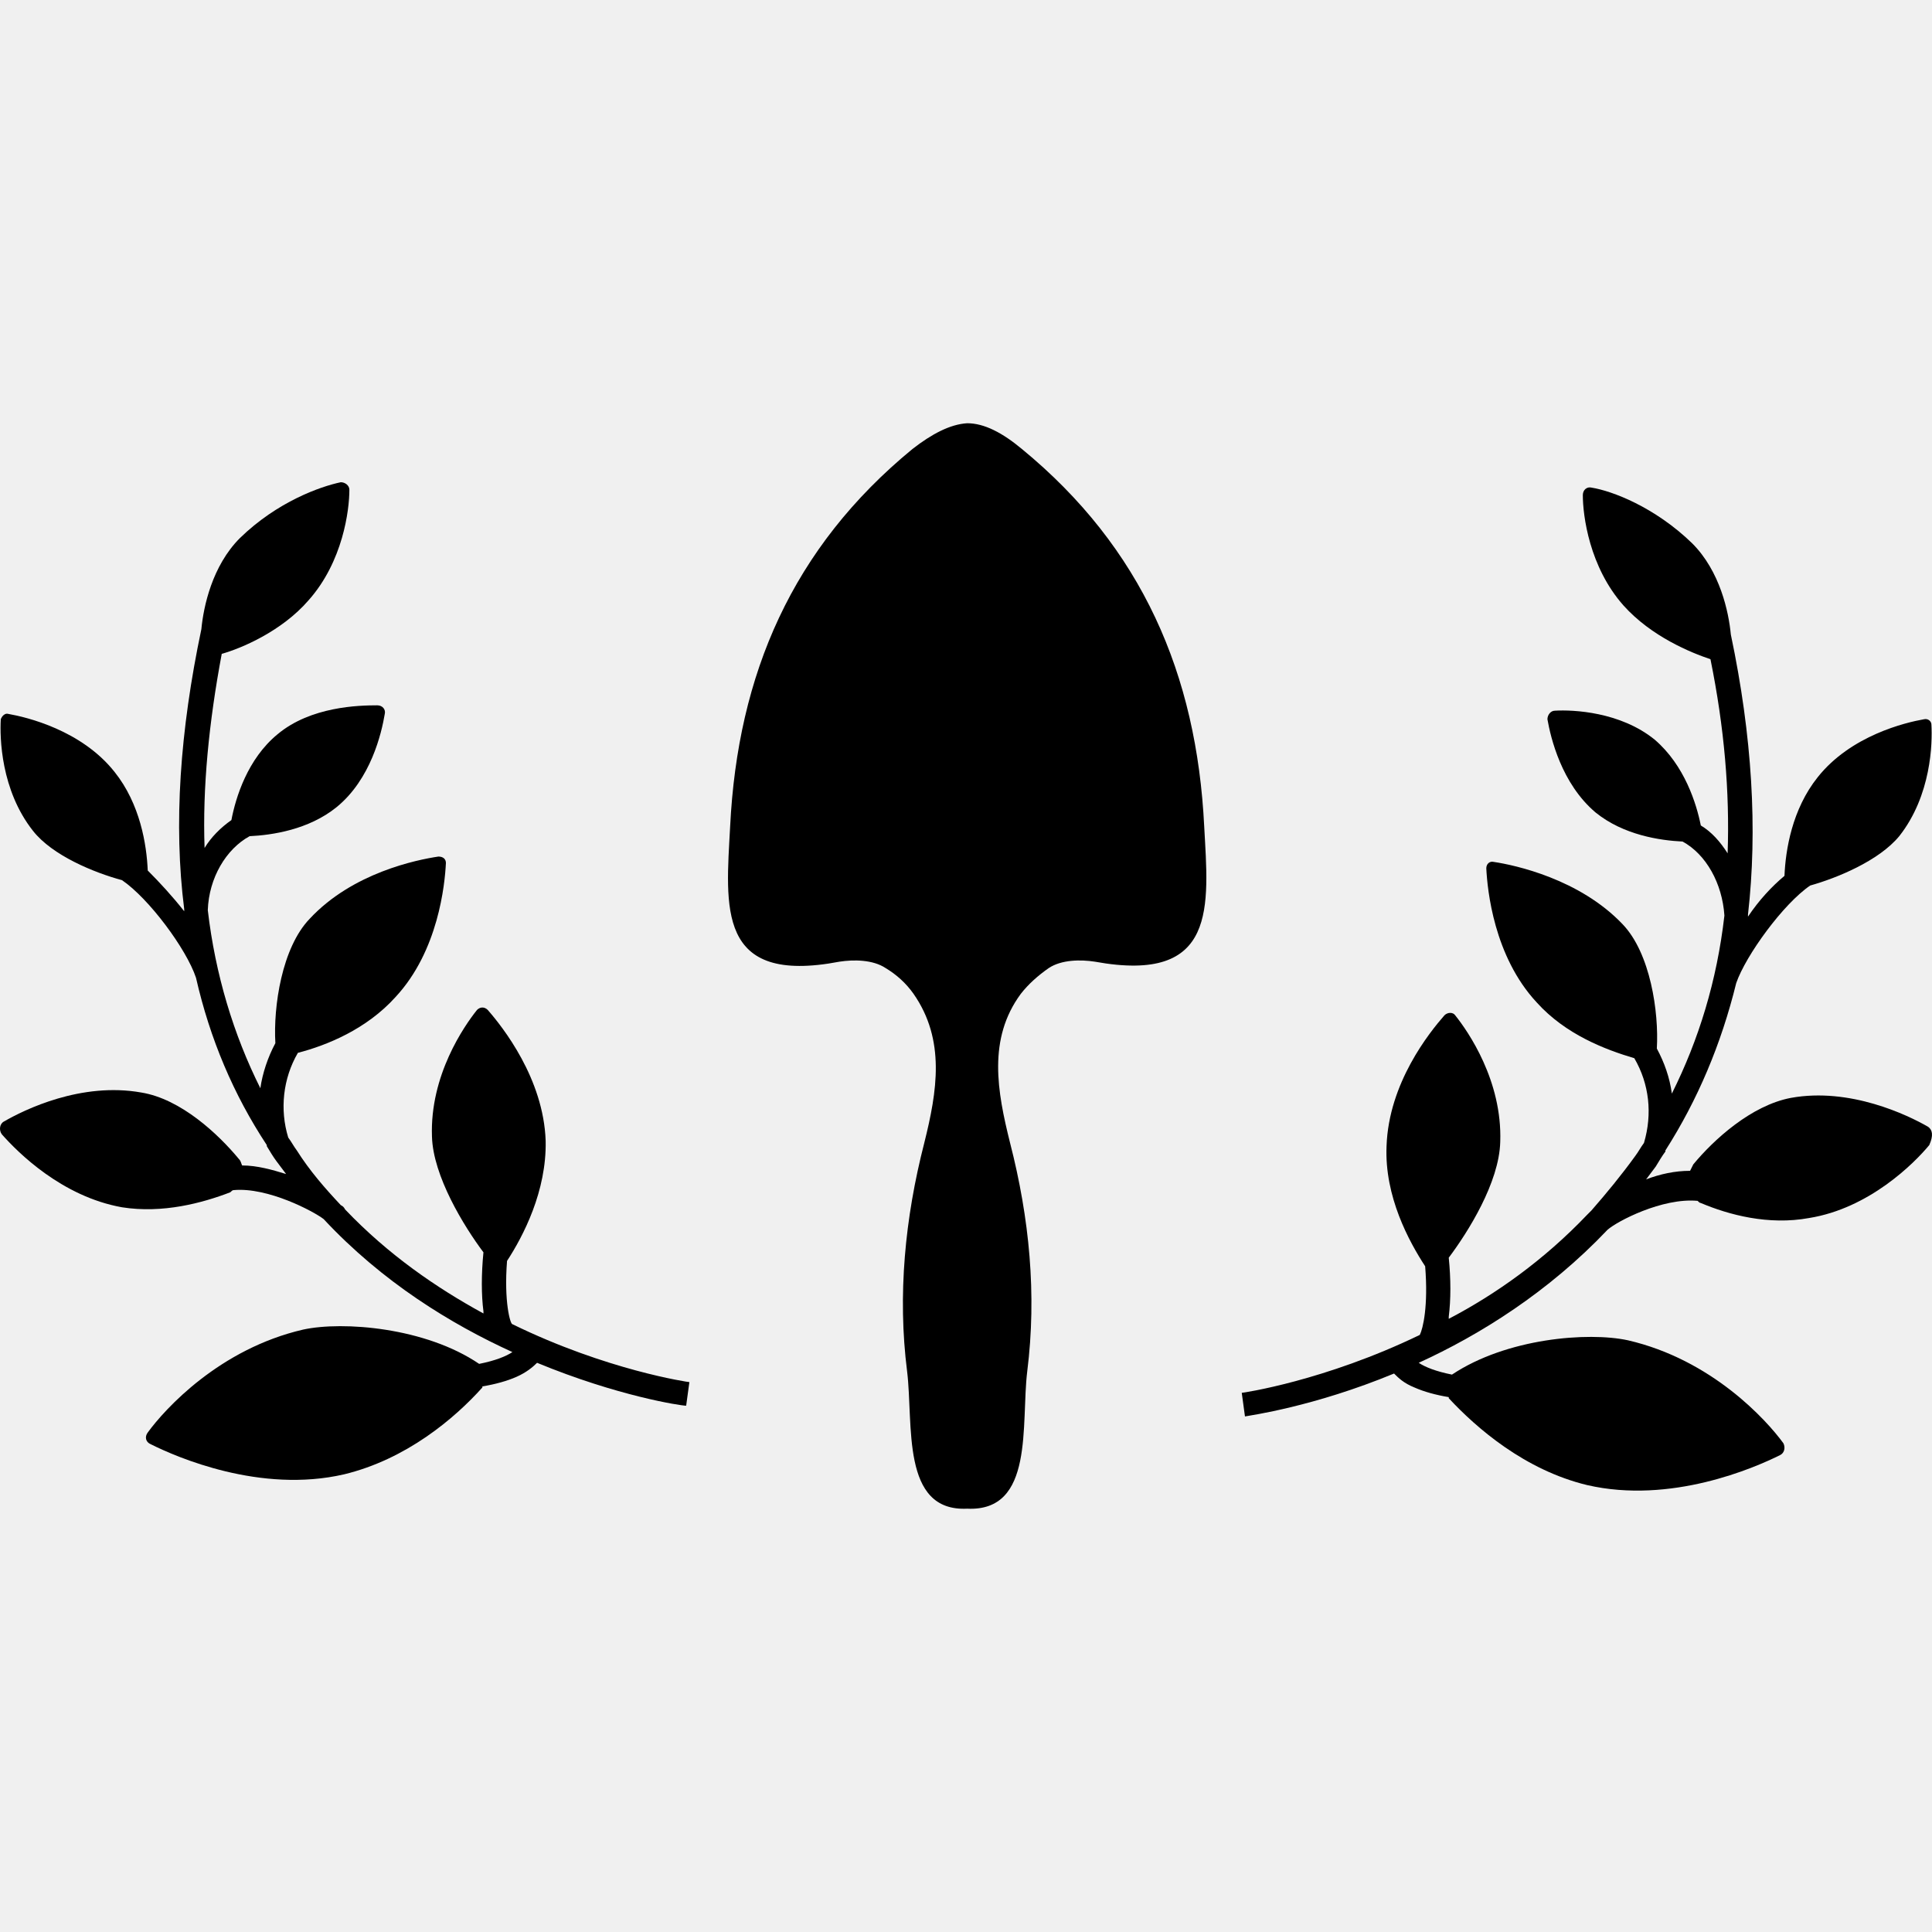
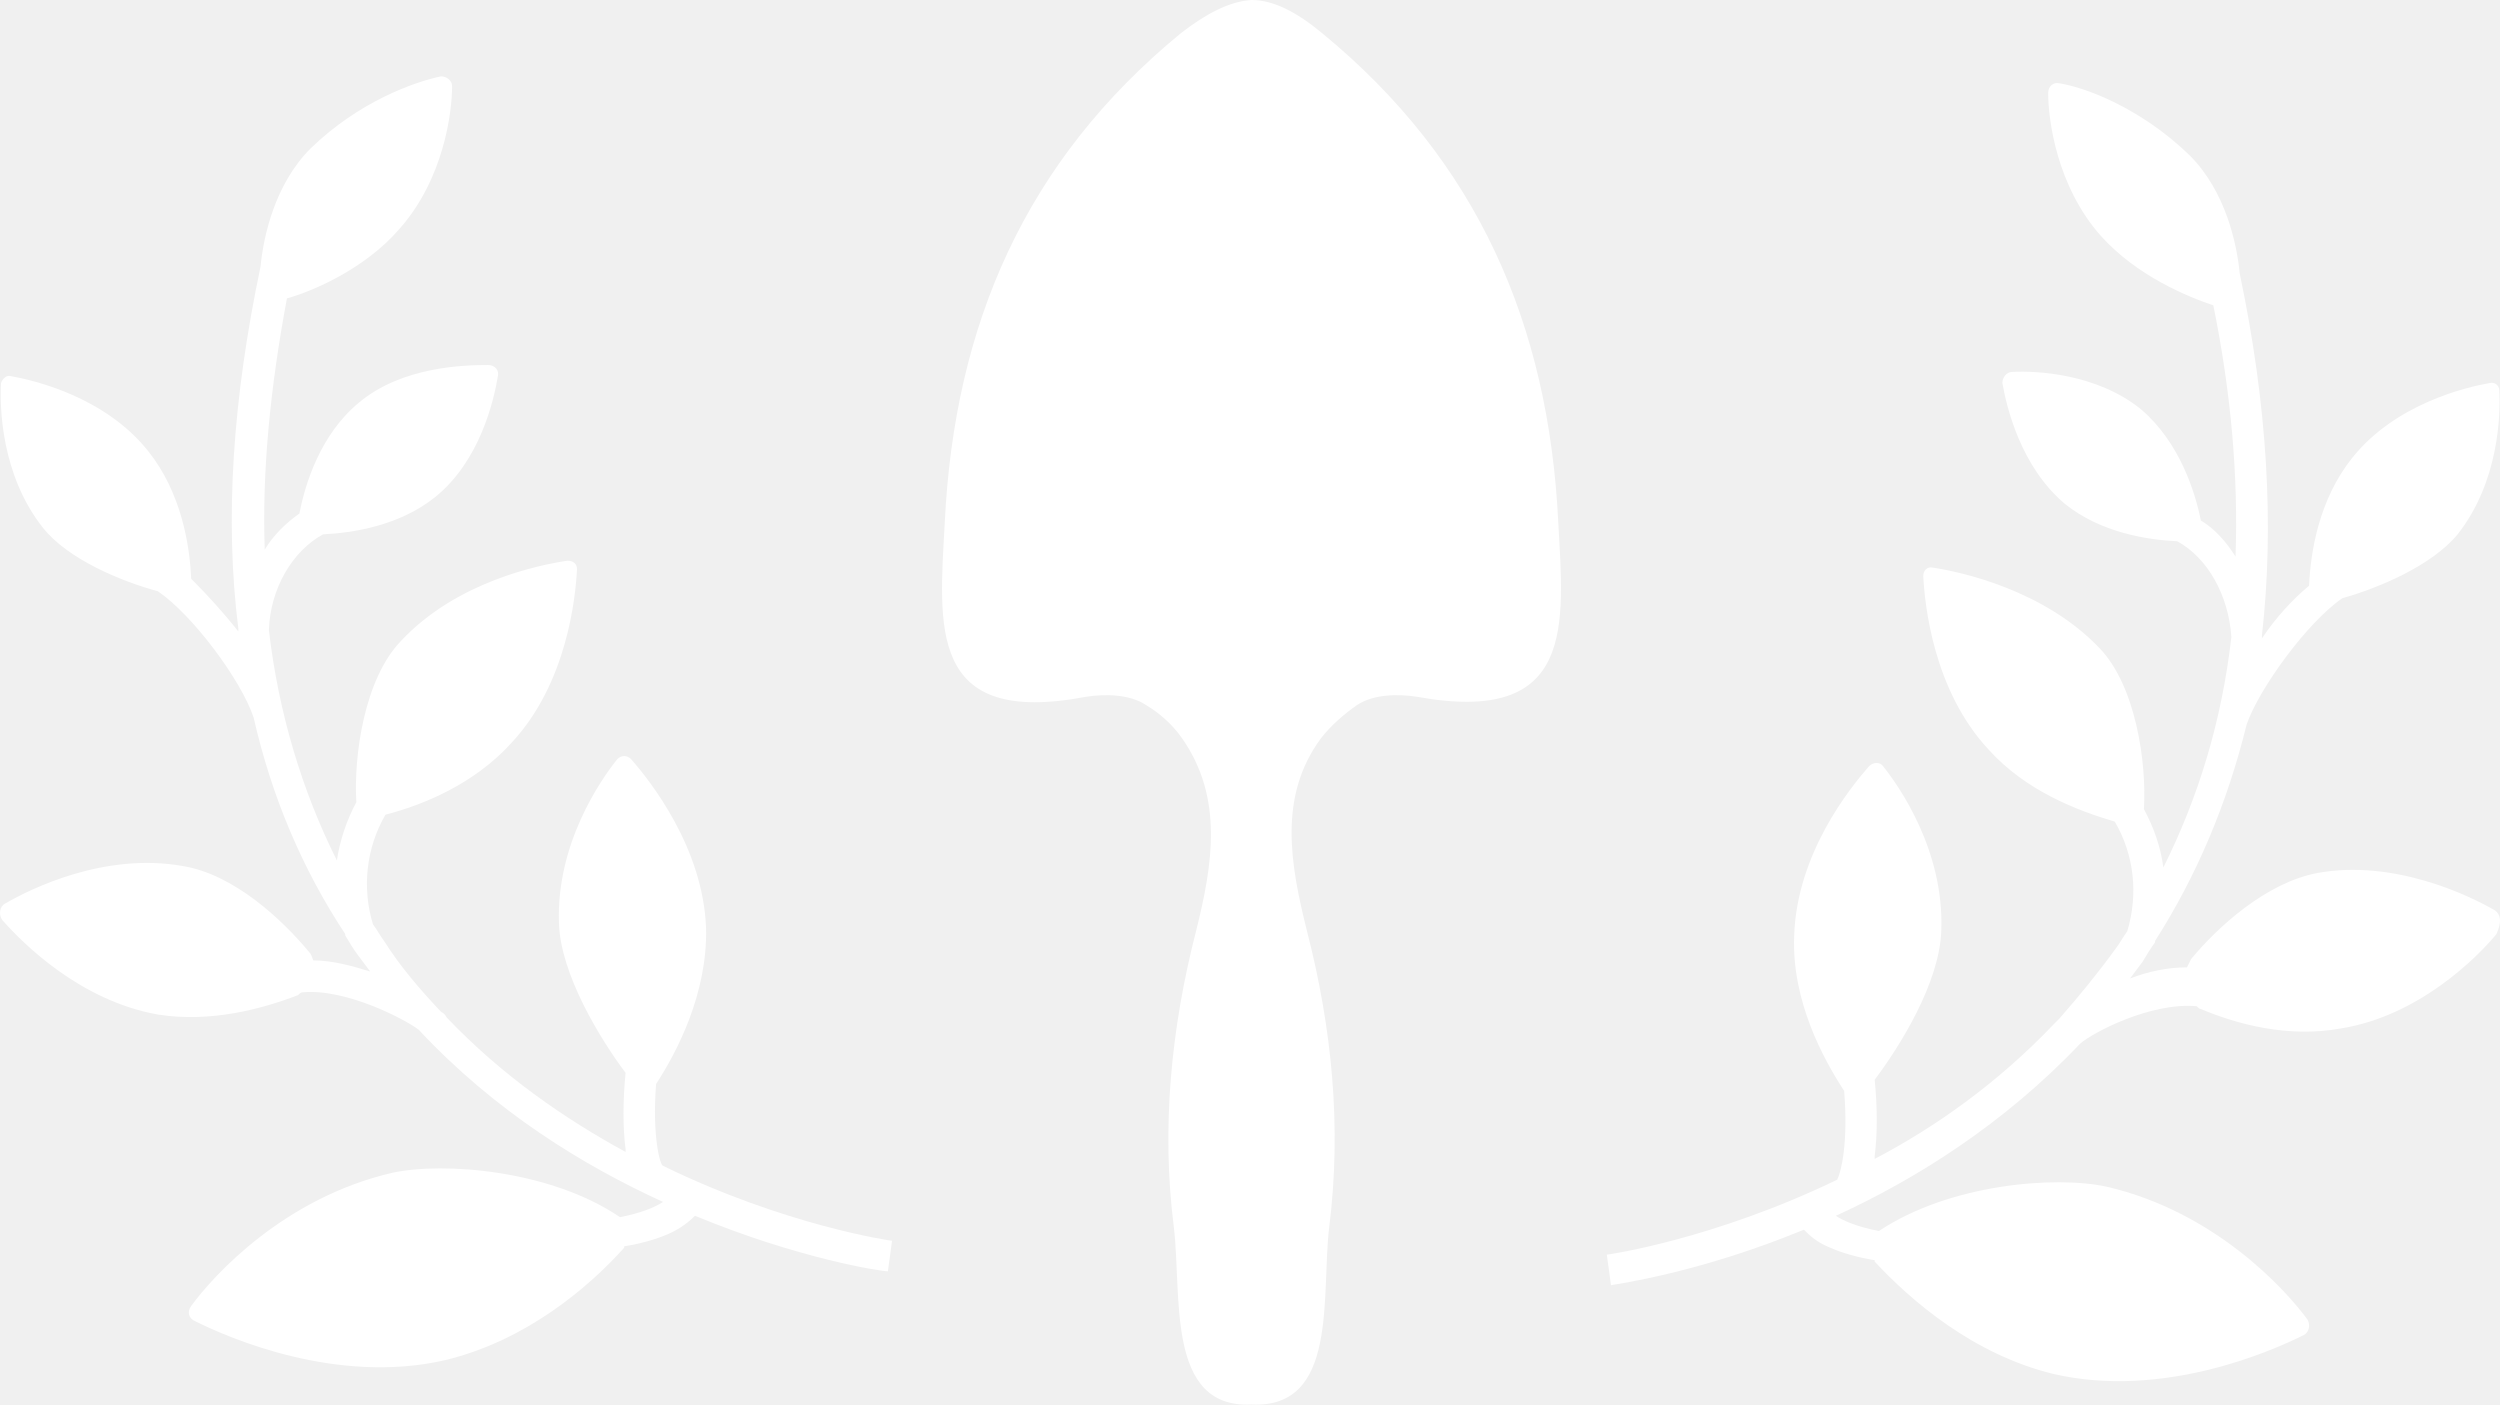
- <svg xmlns="http://www.w3.org/2000/svg" preserveAspectRatio="xMidYMid meet" data-bbox="10.326 50.3 180.129 101.208" width="200" height="200" viewBox="10.326 50.3 180.129 101.208" role="presentation" aria-hidden="true">
+ <svg xmlns="http://www.w3.org/2000/svg" preserveAspectRatio="xMidYMid meet" data-bbox="10.326 50.3 180.129 101.208" height="75" viewBox="10.326 50.3 180.129 101.208" role="presentation" aria-hidden="true" fill="#fff">
  <g>
    <path d="M105.6 52.7c-1.8-1.5-3.5-2.4-5.1-2.4-1.6.1-3.3 1-5.1 2.4-11.2 9.2-16.3 21-17 35.2-.4 7.5-1.3 14.8 10.2 12.6 1.3-.2 3.1-.2 4.3.6 1 .6 1.9 1.4 2.6 2.4 3 4.3 2.2 9.1 1 13.9-1.8 7-2.5 14.2-1.6 21.3.6 4.9-.6 13.1 5.6 12.8 6.3.3 5-7.9 5.6-12.8.9-7.2.2-14.3-1.6-21.3-1.2-4.8-2.1-9.7 1-13.9.7-.9 1.6-1.7 2.6-2.4 1.2-.8 3-.8 4.3-.6 11.5 2.1 10.6-5.2 10.2-12.6-.7-14.2-5.8-26-17-35.2z" />
    <path d="M57.6 128.4c1.5-2.3 3.7-6.5 3.6-11.2-.2-5.8-4-10.6-5.4-12.2-.3-.3-.7-.3-1 0-1.2 1.5-4.4 6.1-4.2 11.8.1 3.7 3 8.4 4.8 10.8-.2 2-.2 4 0 5.5v.2c-4.4-2.4-8.9-5.5-12.9-9.7-.1-.2-.2-.3-.4-.4-1.5-1.6-2.9-3.2-4.1-5.1-.3-.4-.5-.8-.8-1.2-.8-2.6-.5-5.5.9-7.9 2.7-.7 6.4-2.2 9.1-5.2 4-4.3 4.6-10.5 4.7-12.5 0-.4-.3-.6-.7-.6-2 .3-8 1.5-12 5.8-2.6 2.7-3.4 8.2-3.2 11.6-.7 1.3-1.2 2.8-1.4 4.2-2.5-5-4.2-10.6-4.9-16.6.1-3 1.7-5.7 3.9-6.9 2.1-.1 5.5-.6 8.1-2.7 3.2-2.6 4.2-6.9 4.5-8.7.1-.4-.2-.8-.7-.8-1.7 0-6.2.1-9.3 2.7-2.8 2.3-3.9 5.9-4.3 8-1 .7-1.9 1.6-2.5 2.6-.2-5.6.4-11.7 1.6-18.1 1.8-.5 5.6-2.1 8.1-5 3.2-3.6 3.8-8.4 3.8-10.3 0-.4-.4-.7-.8-.7-1.9.4-5.9 1.8-9.4 5.2-2.6 2.6-3.4 6.4-3.6 8.5-2 9.5-2.6 18.2-1.6 26.1v.2c-1.1-1.4-2.3-2.7-3.4-3.8-.1-2.4-.7-6.2-3.1-9.2-3.1-3.9-8.2-5.1-9.9-5.4-.3-.1-.6.2-.7.5-.1 1.7 0 6.6 3 10.4 1.8 2.3 5.7 3.9 8.3 4.6 2.5 1.7 6 6.4 6.9 9.1 1.3 5.7 3.5 10.9 6.6 15.6v.1c.3.5.6 1 .9 1.4l.9 1.2c-1.3-.4-2.7-.8-4.1-.8-.1-.2-.1-.4-.3-.6-1.9-2.3-5.4-5.6-9.1-6.2-5.6-1-10.9 1.6-12.8 2.7-.4.2-.5.8-.2 1.2 1.5 1.7 5.6 5.8 11.2 6.8 3.8.6 7.5-.4 10.1-1.4.1-.1.2-.2.3-.2 3.2-.3 7.5 2 8.4 2.7 5.5 5.9 11.9 9.8 17.6 12.4-.6.4-1.6.8-3.1 1.1-5-3.4-12.7-4-16.4-3.2-7.8 1.8-12.9 7.4-14.5 9.6-.3.4-.2.9.3 1.1 2.4 1.2 10.2 4.6 18 2.8 5.8-1.4 10.3-5.2 12.9-8.1v-.1c1.2-.2 2.3-.5 3.2-.9.9-.4 1.5-.9 1.9-1.3 7.5 3.1 13.4 4 13.9 4l.3-2.2c-.1 0-7.7-1.1-16.5-5.4-.2 0-.8-2.1-.5-5.9z" />
    <path d="M190.1 115.9c-1.9-1.1-7.3-3.7-12.8-2.7-3.7.7-7.2 3.9-9.1 6.2l-.3.6c-1.4 0-2.8.3-4.1.8l.9-1.2c.3-.5.6-1 .9-1.4v-.1c3-4.7 5.2-9.9 6.6-15.6.9-2.6 4.4-7.4 6.9-9.1 2.5-.7 6.4-2.3 8.3-4.6 3-3.8 3.1-8.7 3-10.4 0-.3-.3-.6-.7-.5-1.7.3-6.8 1.5-9.9 5.4-2.4 3-3 6.8-3.1 9.2-1.2 1-2.4 2.3-3.4 3.8v-.2c.9-7.9.4-16.6-1.6-26.1-.2-2.1-1-5.9-3.6-8.5-3.5-3.4-7.5-4.9-9.4-5.2-.4-.1-.8.2-.8.7 0 1.9.6 6.7 3.8 10.3 2.6 2.9 6.3 4.4 8.1 5 1.3 6.4 1.8 12.4 1.6 18.1-.7-1.1-1.5-2-2.5-2.6-.4-2-1.5-5.6-4.3-8-3.2-2.6-7.6-2.8-9.3-2.7-.4 0-.7.4-.7.8.3 1.7 1.3 6 4.5 8.7 2.6 2.1 6 2.6 8.1 2.7 2.2 1.2 3.7 3.9 3.9 6.9-.7 6.1-2.4 11.6-4.9 16.6-.2-1.5-.7-2.9-1.4-4.2.2-3.4-.6-8.9-3.2-11.6-4-4.2-10-5.5-12-5.8-.4-.1-.7.2-.7.6.1 2 .7 8.2 4.7 12.5 2.7 3 6.4 4.4 9.1 5.2 1.4 2.4 1.7 5.2.9 7.9-.3.4-.5.8-.8 1.2-1.3 1.8-2.7 3.5-4.1 5.1l-.4.4c-4 4.2-8.5 7.4-12.9 9.7v-.2c.2-1.6.2-3.5 0-5.5 1.8-2.4 4.7-7 4.8-10.8.2-5.7-3-10.3-4.2-11.8-.2-.3-.7-.3-1 0-1.4 1.6-5.2 6.3-5.4 12.2-.2 4.7 2.1 8.9 3.6 11.2.3 3.7-.2 5.8-.5 6.4-8.9 4.3-16.5 5.4-16.6 5.4l.3 2.2c.5-.1 6.4-.9 13.9-4 .4.4.9.9 1.9 1.3.9.4 2 .7 3.2.9v.1c2.6 2.8 7.1 6.7 12.9 8.1 7.8 1.8 15.6-1.6 18-2.8.4-.2.5-.7.3-1.1-1.6-2.2-6.7-7.8-14.5-9.6-3.7-.8-11.3-.2-16.4 3.2-1.5-.3-2.5-.7-3.1-1.1 5.7-2.6 12.1-6.6 17.6-12.4.9-.8 5.1-3 8.4-2.7.1.1.2.2.3.2 2.6 1.1 6.3 2.1 10.1 1.4 5.6-.9 9.8-5.1 11.2-6.8.4-.9.3-1.4-.1-1.7z" />
  </g>
</svg>
